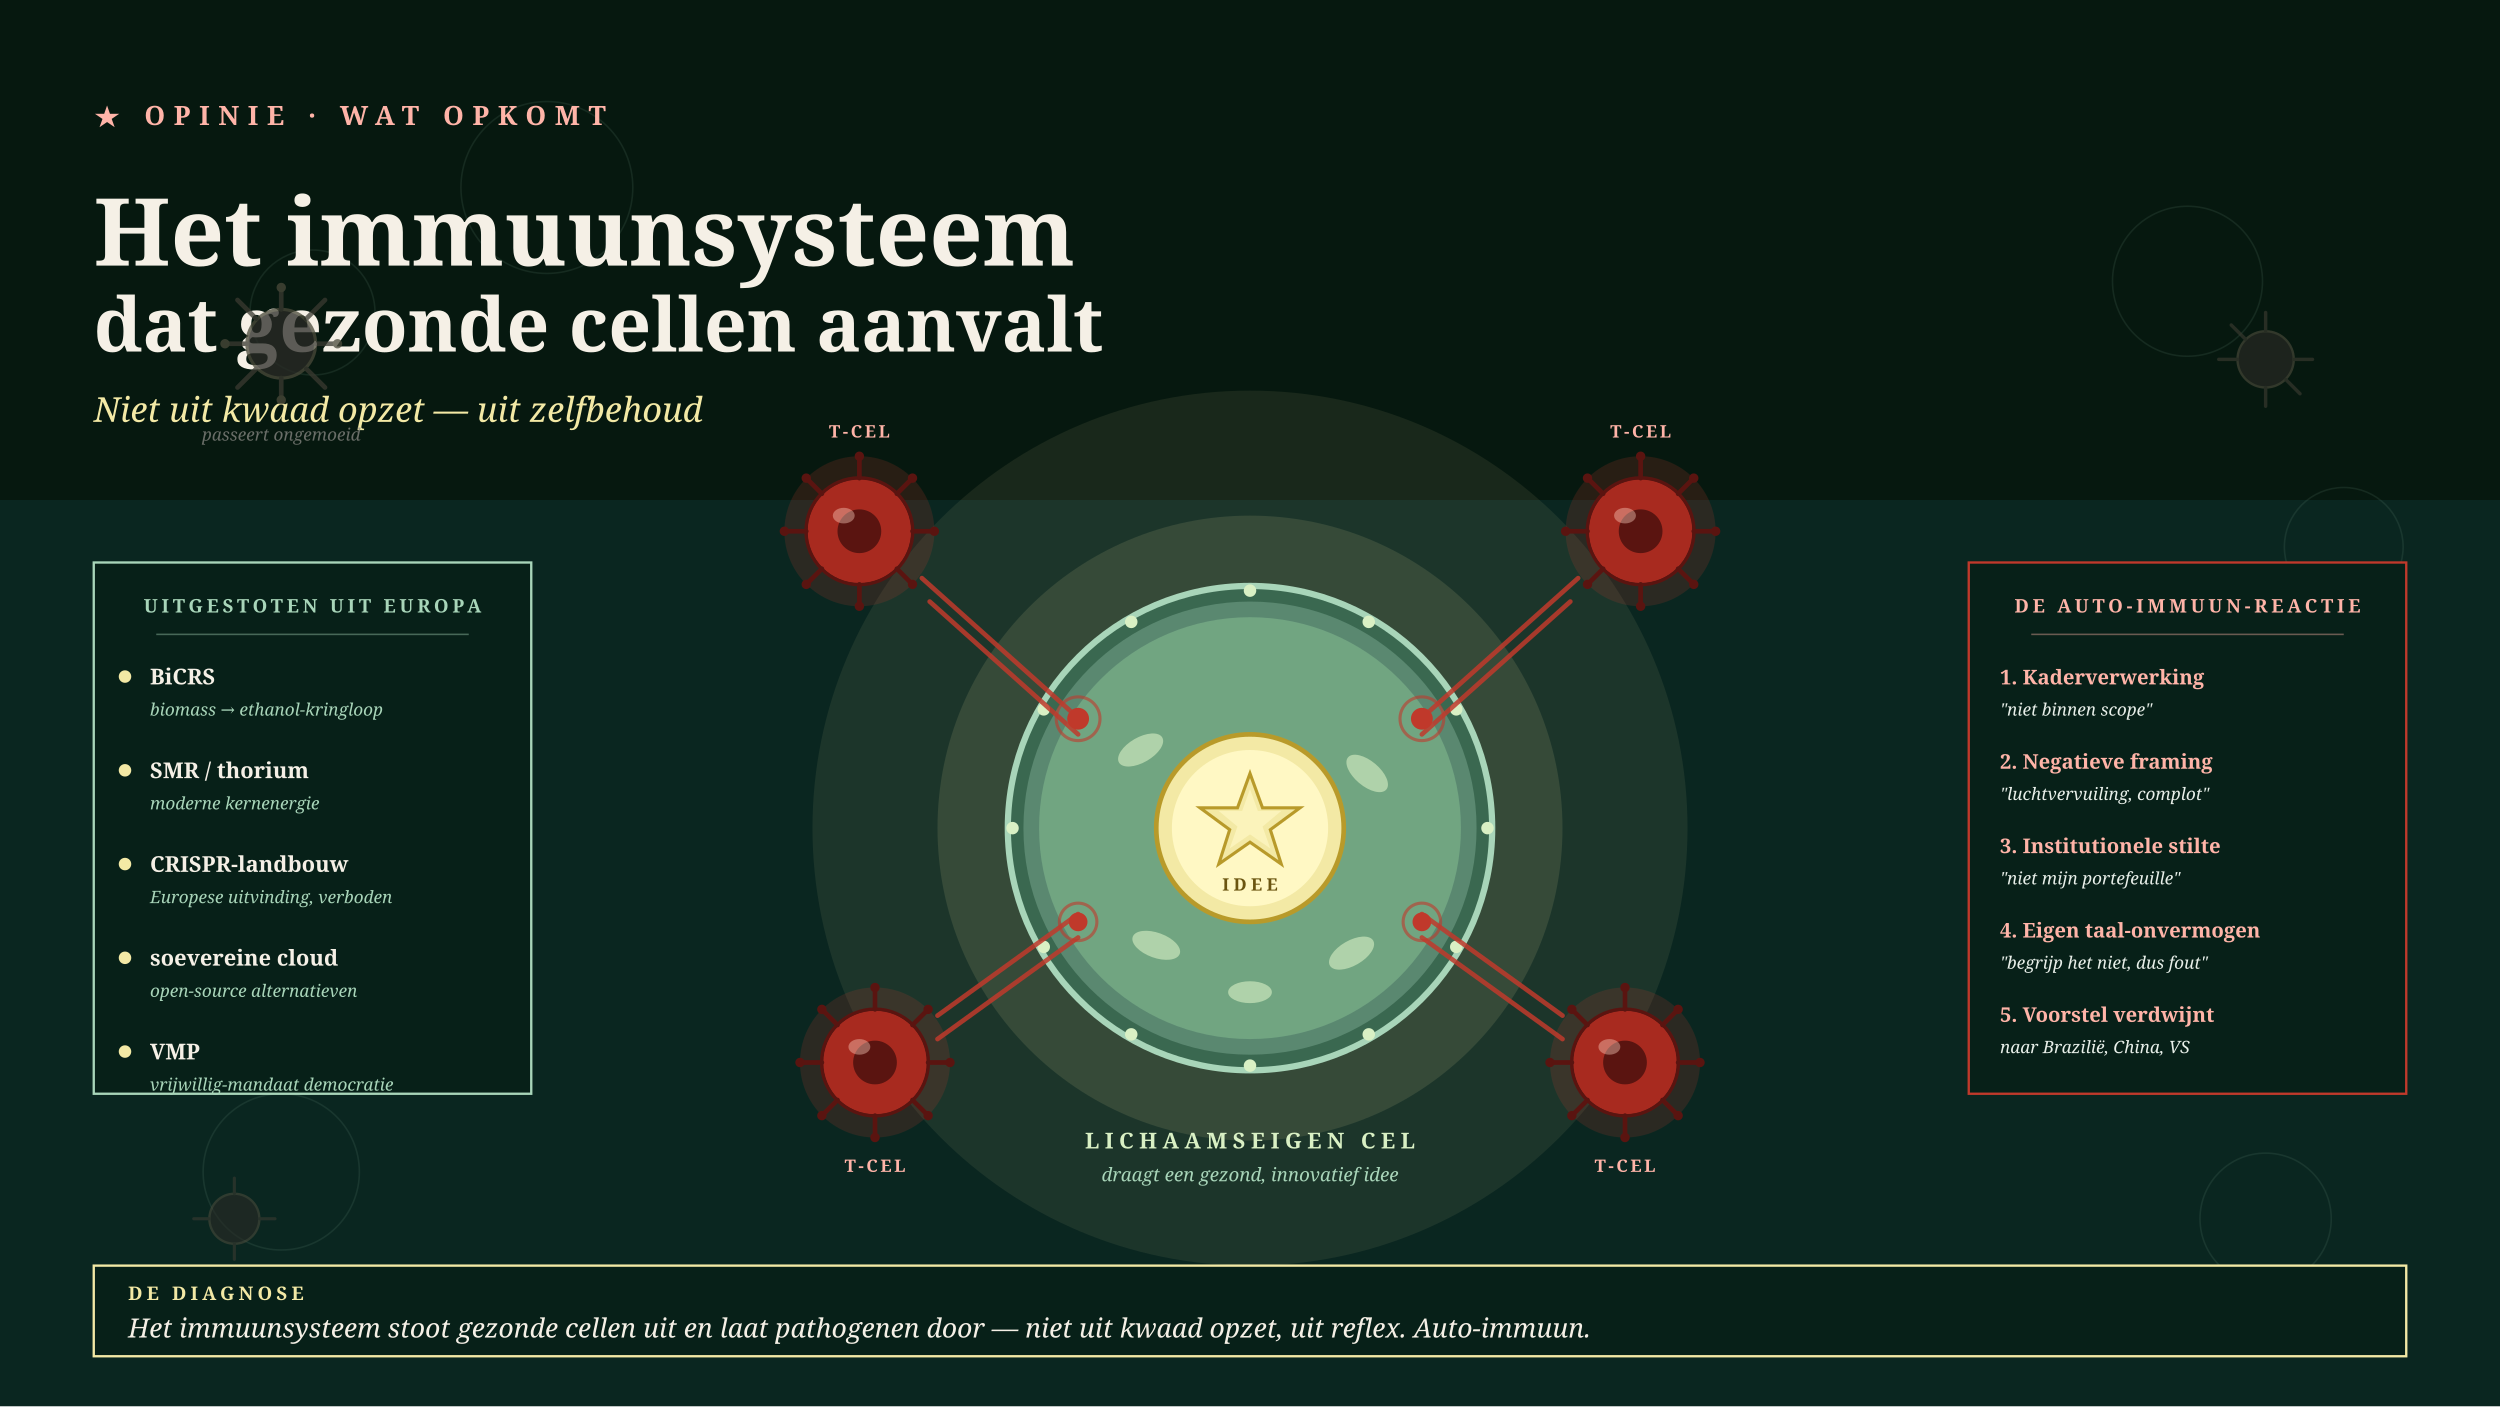
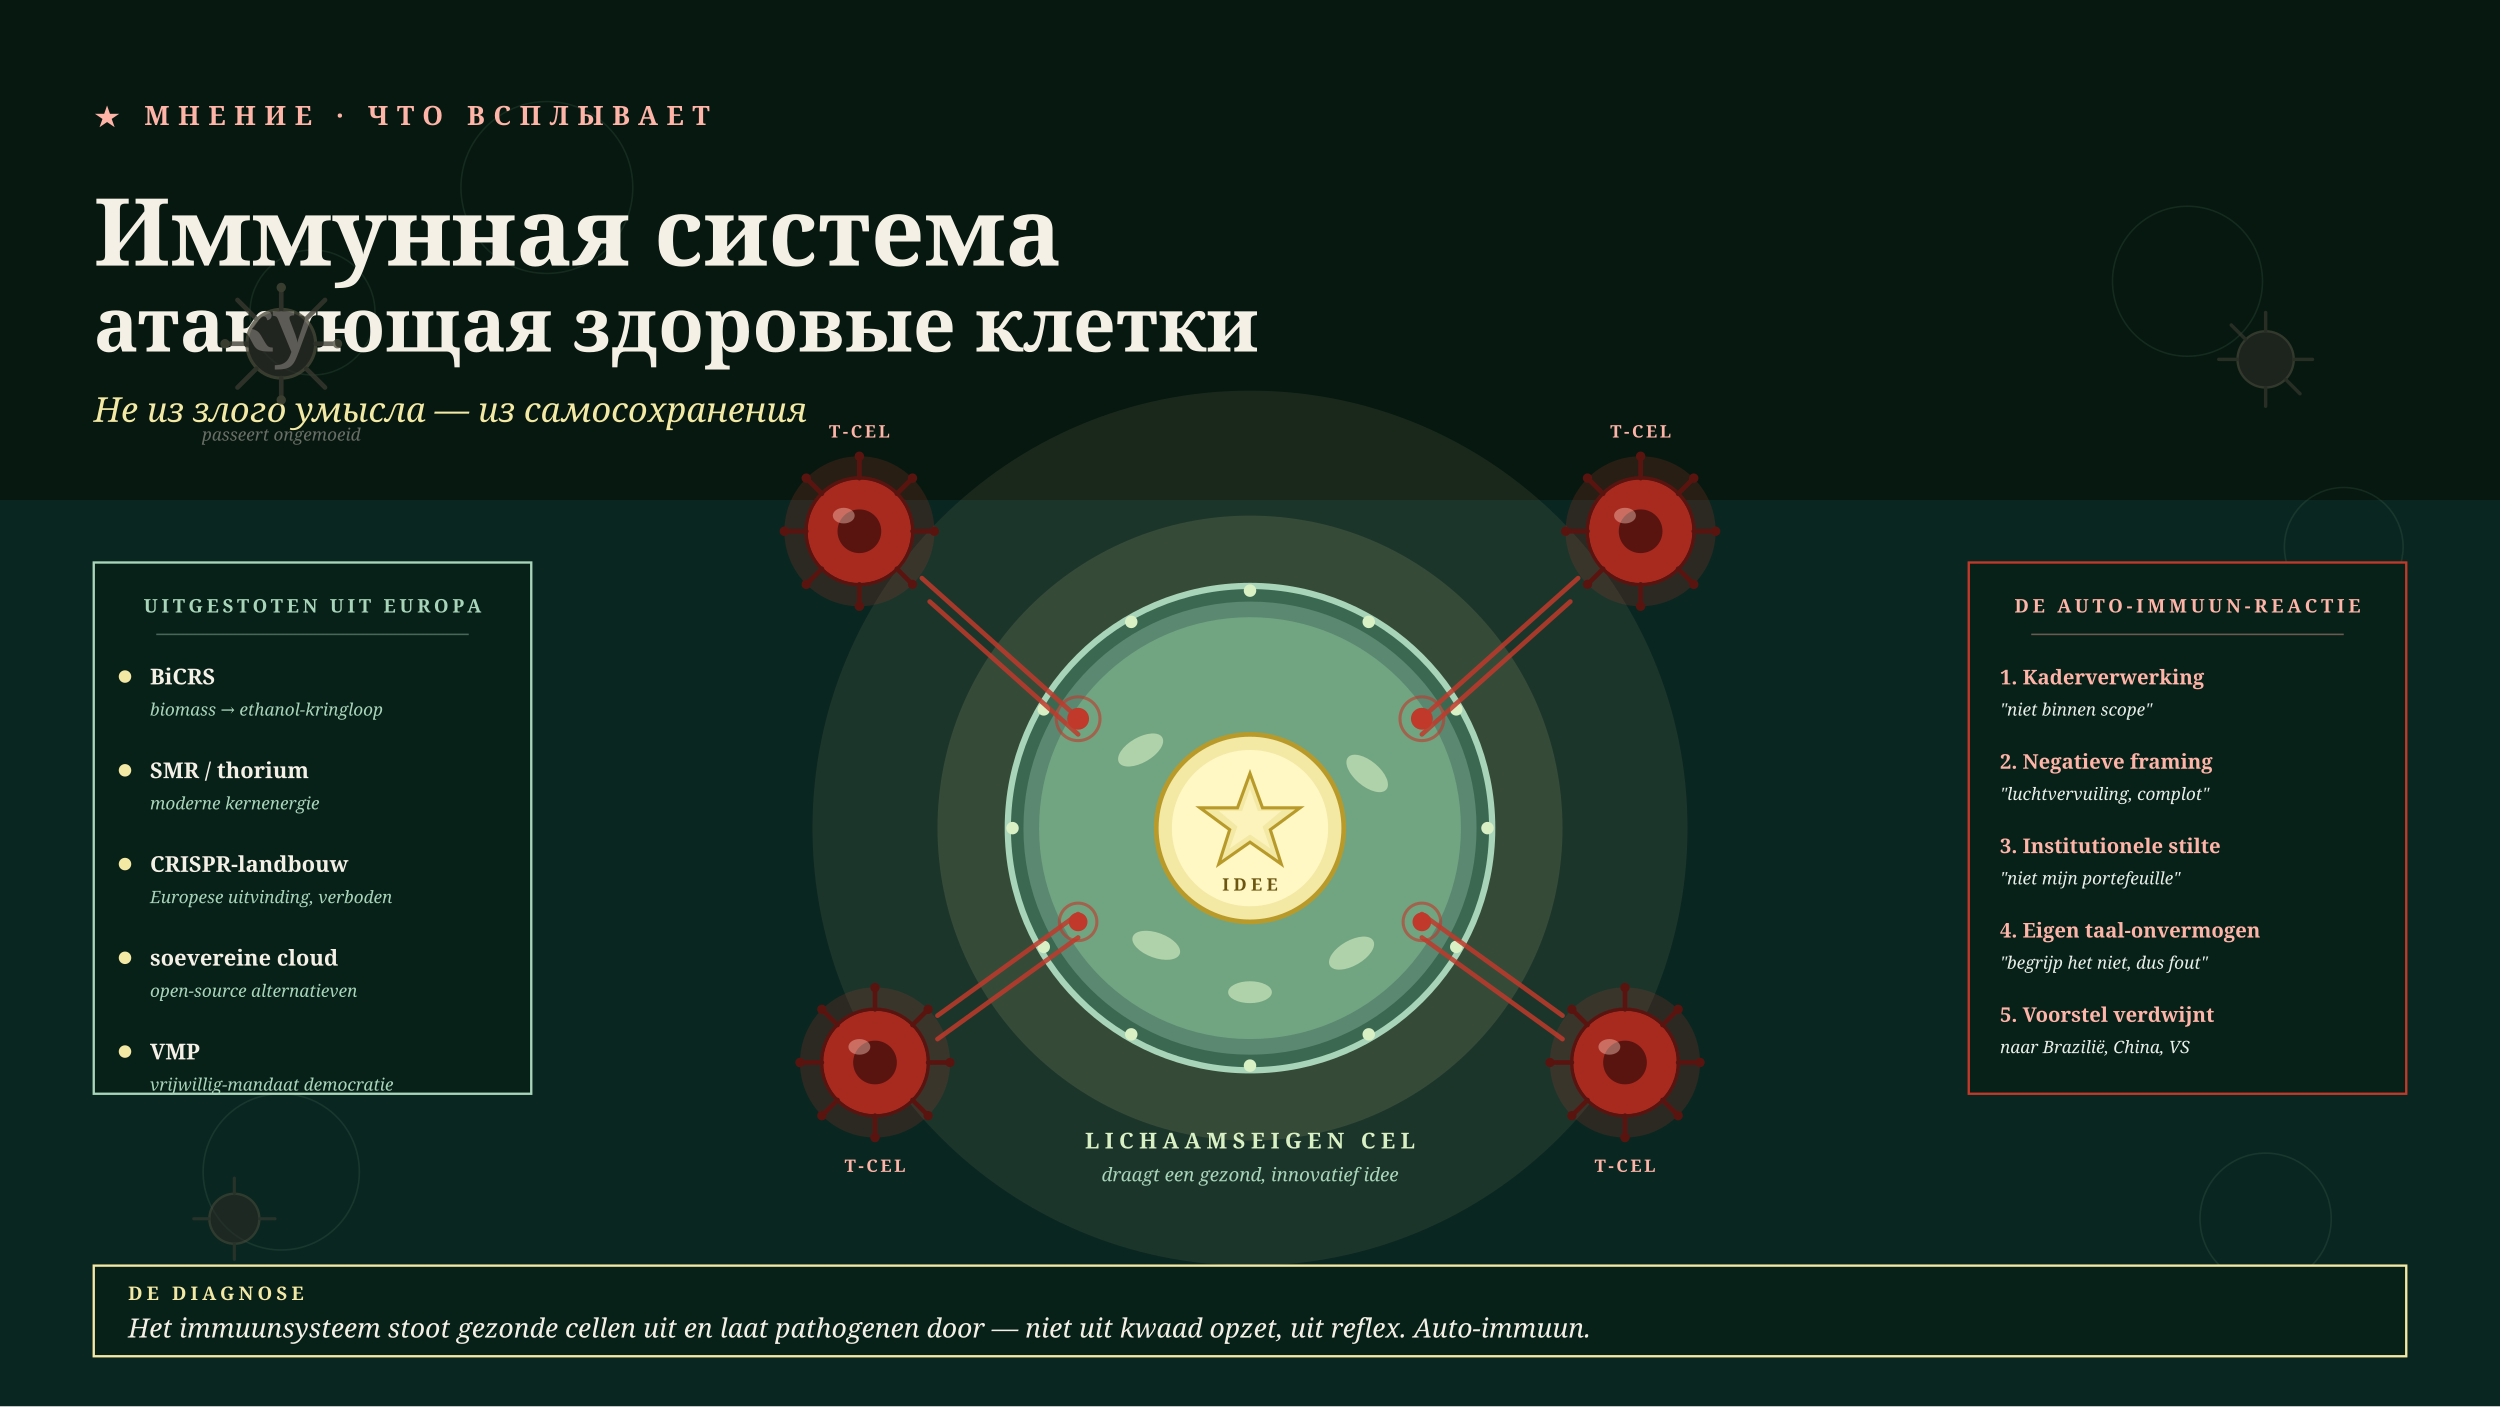
<svg xmlns="http://www.w3.org/2000/svg" viewBox="0 0 1600 900" preserveAspectRatio="xMidYMid slice" role="img" aria-labelledby="t d">
  <rect width="1600" height="900" fill="#0a2620" />
  <rect y="0" width="1600" height="320" fill="#06180f" />
  <g opacity="0.10" fill="none" stroke="#a8d5b9" stroke-width="1">
    <circle cx="200" cy="200" r="40" />
    <circle cx="350" cy="120" r="55" />
    <circle cx="1400" cy="180" r="48" />
    <circle cx="1500" cy="350" r="38" />
    <circle cx="180" cy="750" r="50" />
    <circle cx="1450" cy="780" r="42" />
  </g>
  <g>
-     <text x="60" y="80" fill="#ffb4a8" font-family="Georgia, serif" font-size="17" letter-spacing="0.32em" font-weight="600">★ OPINIE · WAT OPKOMT</text>
-     <text x="60" y="170" fill="#f5f0e6" font-family="Georgia, serif" font-size="60" font-weight="700">Het immuunsysteem</text>
-     <text x="60" y="225" fill="#f5f0e6" font-family="Georgia, serif" font-size="48" font-weight="700">dat gezonde cellen aanvalt</text>
-     <text x="60" y="270" fill="#f3e9a5" font-family="Georgia, serif" font-size="22" font-style="italic">Niet uit kwaad opzet — uit zelfbehoud</text>
+     <text x="60" y="80" fill="#ffb4a8" font-family="Georgia, serif" font-size="17" letter-spacing="0.32em" font-weight="600">★ МНЕНИЕ · ЧТО ВСПЛЫВАЕТ</text>
+     <text x="60" y="170" fill="#f5f0e6" font-family="Georgia, serif" font-size="60" font-weight="700">Иммунная система</text>
+     <text x="60" y="225" fill="#f5f0e6" font-family="Georgia, serif" font-size="48" font-weight="700">атакующая здоровые клетки</text>
+     <text x="60" y="270" fill="#f3e9a5" font-family="Georgia, serif" font-size="22" font-style="italic">Не из злого умысла — из самосохранения</text>
  </g>
  <g transform="translate(180 220)" opacity="0.75">
    <circle r="22" fill="#2a2a25" stroke="#4a4a3a" stroke-width="2" />
    <g stroke="#3a3a30" stroke-width="3" stroke-linecap="round">
      <line x1="0" y1="-22" x2="0" y2="-36" />
      <line x1="0" y1="22" x2="0" y2="36" />
      <line x1="-22" y1="0" x2="-36" y2="0" />
      <line x1="22" y1="0" x2="36" y2="0" />
      <line x1="-16" y1="-16" x2="-28" y2="-28" />
      <line x1="16" y1="-16" x2="28" y2="-28" />
      <line x1="-16" y1="16" x2="-28" y2="28" />
      <line x1="16" y1="16" x2="28" y2="28" />
    </g>
    <g fill="#4a4a3a">
      <circle cx="0" cy="-36" r="3" />
      <circle cx="0" cy="36" r="3" />
      <circle cx="-36" cy="0" r="3" />
      <circle cx="36" cy="0" r="3" />
    </g>
    <text x="0" y="62" text-anchor="middle" fill="#8a8a85" font-family="Georgia, serif" font-size="11" font-style="italic">passeert ongemoeid</text>
  </g>
  <g transform="translate(150 780)" opacity="0.6">
    <circle r="16" fill="#2a2a25" stroke="#4a4a3a" stroke-width="1.5" />
    <g stroke="#3a3a30" stroke-width="2" stroke-linecap="round">
      <line x1="0" y1="-16" x2="0" y2="-26" />
      <line x1="0" y1="16" x2="0" y2="26" />
      <line x1="-16" y1="0" x2="-26" y2="0" />
      <line x1="16" y1="0" x2="26" y2="0" />
    </g>
  </g>
  <g transform="translate(1450 230)" opacity="0.65">
    <circle r="18" fill="#2a2a25" stroke="#4a4a3a" stroke-width="1.5" />
    <g stroke="#3a3a30" stroke-width="2.2" stroke-linecap="round">
      <line x1="0" y1="-18" x2="0" y2="-30" />
      <line x1="0" y1="18" x2="0" y2="30" />
      <line x1="-18" y1="0" x2="-30" y2="0" />
      <line x1="18" y1="0" x2="30" y2="0" />
      <line x1="-13" y1="-13" x2="-22" y2="-22" />
      <line x1="13" y1="13" x2="22" y2="22" />
    </g>
  </g>
  <g transform="translate(800 530)">
    <circle r="280" fill="#f3e9a5" opacity="0.08" />
    <circle r="200" fill="#f3e9a5" opacity="0.12" />
    <circle r="155" fill="#3a6850" stroke="#a8d5b9" stroke-width="4" />
    <circle r="145" fill="#5a8870" stroke="none" />
    <circle r="135" fill="#7ab089" opacity="0.7" stroke="none" />
    <g fill="#d9f0c4">
      <circle cx="0" cy="-152" r="4" />
      <circle cx="76" cy="-132" r="4" />
      <circle cx="132" cy="-76" r="4" />
      <circle cx="152" cy="0" r="4" />
      <circle cx="132" cy="76" r="4" />
      <circle cx="76" cy="132" r="4" />
      <circle cx="0" cy="152" r="4" />
      <circle cx="-76" cy="132" r="4" />
      <circle cx="-132" cy="76" r="4" />
      <circle cx="-152" cy="0" r="4" />
      <circle cx="-132" cy="-76" r="4" />
      <circle cx="-76" cy="-132" r="4" />
    </g>
    <g fill="#d9f0c4" opacity="0.6">
      <ellipse cx="-70" cy="-50" rx="16" ry="8" transform="rotate(-30 -70 -50)" />
      <ellipse cx="75" cy="-35" rx="16" ry="8" transform="rotate(40 75 -35)" />
      <ellipse cx="-60" cy="75" rx="16" ry="8" transform="rotate(20 -60 75)" />
      <ellipse cx="65" cy="80" rx="16" ry="8" transform="rotate(-30 65 80)" />
      <ellipse cx="0" cy="105" rx="14" ry="7" />
    </g>
    <circle r="60" fill="#f3e9a5" stroke="#b89a2a" stroke-width="3" />
    <circle r="50" fill="#fff8c4" />
    <g transform="translate(0 -3)">
      <path d="M0 -32 L8 -10 L32 -10 L13 4 L20 26 L0 12 L-20 26 L-13 4 L-32 -10 L-8 -10 Z" fill="#f3e9a5" stroke="#b89a2a" stroke-width="2" />
      <path d="M0 -22 L5 -8 L20 -8 L8 2 L13 16 L0 7 L-13 16 L-8 2 L-20 -8 L-5 -8 Z" fill="#fff8c4" opacity="0.7" />
    </g>
    <text x="0" y="40" text-anchor="middle" fill="#6b5510" font-family="Georgia, serif" font-size="11" font-weight="700" letter-spacing="0.25em">IDEE</text>
    <g transform="translate(-250 -190)">
      <circle r="48" fill="#c0392b" opacity="0.18" />
      <circle r="34" fill="#c0392b" stroke="#5a1410" stroke-width="2.5" />
      <circle r="33" fill="#a82a1f" />
      <g stroke="#5a1410" stroke-width="3" fill="none" stroke-linecap="round">
        <line x1="0" y1="-34" x2="0" y2="-48" />
        <line x1="24" y1="-24" x2="34" y2="-34" />
        <line x1="34" y1="0" x2="48" y2="0" />
        <line x1="24" y1="24" x2="34" y2="34" />
        <line x1="0" y1="34" x2="0" y2="48" />
        <line x1="-24" y1="24" x2="-34" y2="34" />
        <line x1="-34" y1="0" x2="-48" y2="0" />
        <line x1="-24" y1="-24" x2="-34" y2="-34" />
      </g>
      <g fill="#5a1410">
        <circle cx="0" cy="-48" r="3" />
        <circle cx="34" cy="-34" r="3" />
        <circle cx="48" cy="0" r="3" />
        <circle cx="34" cy="34" r="3" />
        <circle cx="0" cy="48" r="3" />
        <circle cx="-34" cy="34" r="3" />
        <circle cx="-48" cy="0" r="3" />
        <circle cx="-34" cy="-34" r="3" />
      </g>
      <circle r="14" fill="#5a1410" />
      <ellipse cx="-10" cy="-10" rx="7" ry="5" fill="#ffd4c2" opacity="0.4" />
    </g>
    <g transform="translate(250 -190)">
      <circle r="48" fill="#c0392b" opacity="0.18" />
      <circle r="34" fill="#c0392b" stroke="#5a1410" stroke-width="2.5" />
      <circle r="33" fill="#a82a1f" />
      <g stroke="#5a1410" stroke-width="3" fill="none" stroke-linecap="round">
        <line x1="0" y1="-34" x2="0" y2="-48" />
        <line x1="24" y1="-24" x2="34" y2="-34" />
        <line x1="34" y1="0" x2="48" y2="0" />
        <line x1="24" y1="24" x2="34" y2="34" />
        <line x1="0" y1="34" x2="0" y2="48" />
        <line x1="-24" y1="24" x2="-34" y2="34" />
        <line x1="-34" y1="0" x2="-48" y2="0" />
        <line x1="-24" y1="-24" x2="-34" y2="-34" />
      </g>
      <g fill="#5a1410">
        <circle cx="0" cy="-48" r="3" />
        <circle cx="34" cy="-34" r="3" />
        <circle cx="48" cy="0" r="3" />
        <circle cx="34" cy="34" r="3" />
        <circle cx="0" cy="48" r="3" />
        <circle cx="-34" cy="34" r="3" />
        <circle cx="-48" cy="0" r="3" />
        <circle cx="-34" cy="-34" r="3" />
      </g>
      <circle r="14" fill="#5a1410" />
      <ellipse cx="-10" cy="-10" rx="7" ry="5" fill="#ffd4c2" opacity="0.4" />
    </g>
    <g transform="translate(-240 150)">
      <circle r="48" fill="#c0392b" opacity="0.18" />
      <circle r="34" fill="#c0392b" stroke="#5a1410" stroke-width="2.5" />
      <circle r="33" fill="#a82a1f" />
      <g stroke="#5a1410" stroke-width="3" fill="none" stroke-linecap="round">
        <line x1="0" y1="-34" x2="0" y2="-48" />
        <line x1="24" y1="-24" x2="34" y2="-34" />
        <line x1="34" y1="0" x2="48" y2="0" />
        <line x1="24" y1="24" x2="34" y2="34" />
        <line x1="0" y1="34" x2="0" y2="48" />
        <line x1="-24" y1="24" x2="-34" y2="34" />
        <line x1="-34" y1="0" x2="-48" y2="0" />
        <line x1="-24" y1="-24" x2="-34" y2="-34" />
      </g>
      <g fill="#5a1410">
        <circle cx="0" cy="-48" r="3" />
        <circle cx="34" cy="-34" r="3" />
        <circle cx="48" cy="0" r="3" />
        <circle cx="34" cy="34" r="3" />
        <circle cx="0" cy="48" r="3" />
        <circle cx="-34" cy="34" r="3" />
        <circle cx="-48" cy="0" r="3" />
        <circle cx="-34" cy="-34" r="3" />
      </g>
      <circle r="14" fill="#5a1410" />
      <ellipse cx="-10" cy="-10" rx="7" ry="5" fill="#ffd4c2" opacity="0.4" />
    </g>
    <g transform="translate(240 150)">
      <circle r="48" fill="#c0392b" opacity="0.18" />
      <circle r="34" fill="#c0392b" stroke="#5a1410" stroke-width="2.5" />
      <circle r="33" fill="#a82a1f" />
      <g stroke="#5a1410" stroke-width="3" fill="none" stroke-linecap="round">
        <line x1="0" y1="-34" x2="0" y2="-48" />
        <line x1="24" y1="-24" x2="34" y2="-34" />
        <line x1="34" y1="0" x2="48" y2="0" />
        <line x1="24" y1="24" x2="34" y2="34" />
        <line x1="0" y1="34" x2="0" y2="48" />
        <line x1="-24" y1="24" x2="-34" y2="34" />
        <line x1="-34" y1="0" x2="-48" y2="0" />
        <line x1="-24" y1="-24" x2="-34" y2="-34" />
      </g>
      <g fill="#5a1410">
        <circle cx="0" cy="-48" r="3" />
        <circle cx="34" cy="-34" r="3" />
        <circle cx="48" cy="0" r="3" />
        <circle cx="34" cy="34" r="3" />
        <circle cx="0" cy="48" r="3" />
        <circle cx="-34" cy="34" r="3" />
        <circle cx="-48" cy="0" r="3" />
        <circle cx="-34" cy="-34" r="3" />
      </g>
      <circle r="14" fill="#5a1410" />
      <ellipse cx="-10" cy="-10" rx="7" ry="5" fill="#ffd4c2" opacity="0.4" />
    </g>
    <g stroke="#c0392b" stroke-width="3" stroke-linecap="round" fill="none" opacity="0.85">
      <line x1="-210" y1="-160" x2="-115" y2="-75" />
      <line x1="-205" y1="-145" x2="-110" y2="-60" />
    </g>
    <g stroke="#c0392b" stroke-width="3" stroke-linecap="round" fill="none" opacity="0.85">
      <line x1="210" y1="-160" x2="115" y2="-75" />
      <line x1="205" y1="-145" x2="110" y2="-60" />
    </g>
    <g stroke="#c0392b" stroke-width="3" stroke-linecap="round" fill="none" opacity="0.85">
      <line x1="-200" y1="120" x2="-110" y2="55" />
      <line x1="-200" y1="135" x2="-110" y2="70" />
    </g>
    <g stroke="#c0392b" stroke-width="3" stroke-linecap="round" fill="none" opacity="0.85">
      <line x1="200" y1="120" x2="110" y2="55" />
      <line x1="200" y1="135" x2="110" y2="70" />
    </g>
    <g>
      <circle cx="-110" cy="-70" r="7" fill="#c0392b" />
      <circle cx="-110" cy="-70" r="14" fill="none" stroke="#c0392b" stroke-width="2" opacity="0.6" />
      <circle cx="110" cy="-70" r="7" fill="#c0392b" />
      <circle cx="110" cy="-70" r="14" fill="none" stroke="#c0392b" stroke-width="2" opacity="0.6" />
      <circle cx="-110" cy="60" r="6" fill="#c0392b" />
      <circle cx="-110" cy="60" r="12" fill="none" stroke="#c0392b" stroke-width="2" opacity="0.6" />
      <circle cx="110" cy="60" r="6" fill="#c0392b" />
      <circle cx="110" cy="60" r="12" fill="none" stroke="#c0392b" stroke-width="2" opacity="0.6" />
    </g>
    <g fill="#ffb4a8" font-family="Georgia, serif" font-size="11" letter-spacing="0.15em" font-weight="600" text-anchor="middle">
      <text x="-250" y="-250">T-CEL</text>
      <text x="250" y="-250">T-CEL</text>
      <text x="-240" y="220">T-CEL</text>
      <text x="240" y="220">T-CEL</text>
    </g>
    <text x="0" y="205" text-anchor="middle" fill="#d9f0c4" font-family="Georgia, serif" font-size="14" letter-spacing="0.25em" font-weight="700">LICHAAMSEIGEN CEL</text>
    <text x="0" y="226" text-anchor="middle" fill="#a8d5b9" font-family="Georgia, serif" font-size="12" font-style="italic">draagt een gezond, innovatief idee</text>
  </g>
  <g transform="translate(60 360)">
    <rect x="0" y="0" width="280" height="340" fill="#072018" stroke="#a8d5b9" stroke-width="1.5" />
    <text x="140" y="32" text-anchor="middle" fill="#a8d5b9" font-family="Georgia, serif" font-size="12" letter-spacing="0.2em" font-weight="600">UITGESTOTEN UIT EUROPA</text>
    <line x1="40" y1="46" x2="240" y2="46" stroke="#a8d5b9" stroke-width="1" opacity="0.4" />
    <g font-family="Georgia, serif">
      <g transform="translate(20 78)">
        <circle cx="0" cy="-5" r="4" fill="#f3e9a5" />
        <text x="16" y="0" font-size="14" fill="#f5f0e6" font-weight="700">BiCRS</text>
        <text x="16" y="20" font-size="11" fill="#a8d5b9" font-style="italic">biomass → ethanol-kringloop</text>
      </g>
      <g transform="translate(20 138)">
        <circle cx="0" cy="-5" r="4" fill="#f3e9a5" />
        <text x="16" y="0" font-size="14" fill="#f5f0e6" font-weight="700">SMR / thorium</text>
        <text x="16" y="20" font-size="11" fill="#a8d5b9" font-style="italic">moderne kernenergie</text>
      </g>
      <g transform="translate(20 198)">
        <circle cx="0" cy="-5" r="4" fill="#f3e9a5" />
        <text x="16" y="0" font-size="14" fill="#f5f0e6" font-weight="700">CRISPR-landbouw</text>
        <text x="16" y="20" font-size="11" fill="#a8d5b9" font-style="italic">Europese uitvinding, verboden</text>
      </g>
      <g transform="translate(20 258)">
        <circle cx="0" cy="-5" r="4" fill="#f3e9a5" />
        <text x="16" y="0" font-size="14" fill="#f5f0e6" font-weight="700">soevereine cloud</text>
        <text x="16" y="20" font-size="11" fill="#a8d5b9" font-style="italic">open-source alternatieven</text>
      </g>
      <g transform="translate(20 318)">
        <circle cx="0" cy="-5" r="4" fill="#f3e9a5" />
        <text x="16" y="0" font-size="14" fill="#f5f0e6" font-weight="700">VMP</text>
        <text x="16" y="20" font-size="11" fill="#a8d5b9" font-style="italic">vrijwillig-mandaat democratie</text>
      </g>
    </g>
  </g>
  <g transform="translate(1260 360)">
    <rect x="0" y="0" width="280" height="340" fill="#072018" stroke="#c0392b" stroke-width="1.5" />
    <text x="140" y="32" text-anchor="middle" fill="#ffb4a8" font-family="Georgia, serif" font-size="12" letter-spacing="0.2em" font-weight="600">DE AUTO-IMMUUN-REACTIE</text>
    <line x1="40" y1="46" x2="240" y2="46" stroke="#ffb4a8" stroke-width="1" opacity="0.4" />
    <g font-family="Georgia, serif">
      <g transform="translate(20 78)">
        <text font-size="13" font-weight="700" fill="#ffb4a8">1. Kaderverwerking</text>
        <text y="20" font-size="11" font-style="italic" fill="#e8efe9">"niet binnen scope"</text>
      </g>
      <g transform="translate(20 132)">
        <text font-size="13" font-weight="700" fill="#ffb4a8">2. Negatieve framing</text>
        <text y="20" font-size="11" font-style="italic" fill="#e8efe9">"luchtvervuiling, complot"</text>
      </g>
      <g transform="translate(20 186)">
        <text font-size="13" font-weight="700" fill="#ffb4a8">3. Institutionele stilte</text>
        <text y="20" font-size="11" font-style="italic" fill="#e8efe9">"niet mijn portefeuille"</text>
      </g>
      <g transform="translate(20 240)">
        <text font-size="13" font-weight="700" fill="#ffb4a8">4. Eigen taal-onvermogen</text>
        <text y="20" font-size="11" font-style="italic" fill="#e8efe9">"begrijp het niet, dus fout"</text>
      </g>
      <g transform="translate(20 294)">
        <text font-size="13" font-weight="700" fill="#ffb4a8">5. Voorstel verdwijnt</text>
        <text y="20" font-size="11" font-style="italic" fill="#e8efe9">naar Brazilië, China, VS</text>
      </g>
    </g>
  </g>
  <g transform="translate(60 810)">
    <rect width="1480" height="58" fill="#072018" stroke="#f3e9a5" stroke-width="1.5" />
    <text x="22" y="22" fill="#f3e9a5" font-family="Georgia, serif" font-size="12" letter-spacing="0.22em" font-weight="600">DE DIAGNOSE</text>
    <text x="22" y="46" fill="#f5f0e6" font-family="Georgia, serif" font-size="17" font-style="italic">
      Het immuunsysteem stoot gezonde cellen uit en laat pathogenen door — niet uit kwaad opzet, uit reflex. Auto-immuun.
    </text>
  </g>
</svg>
